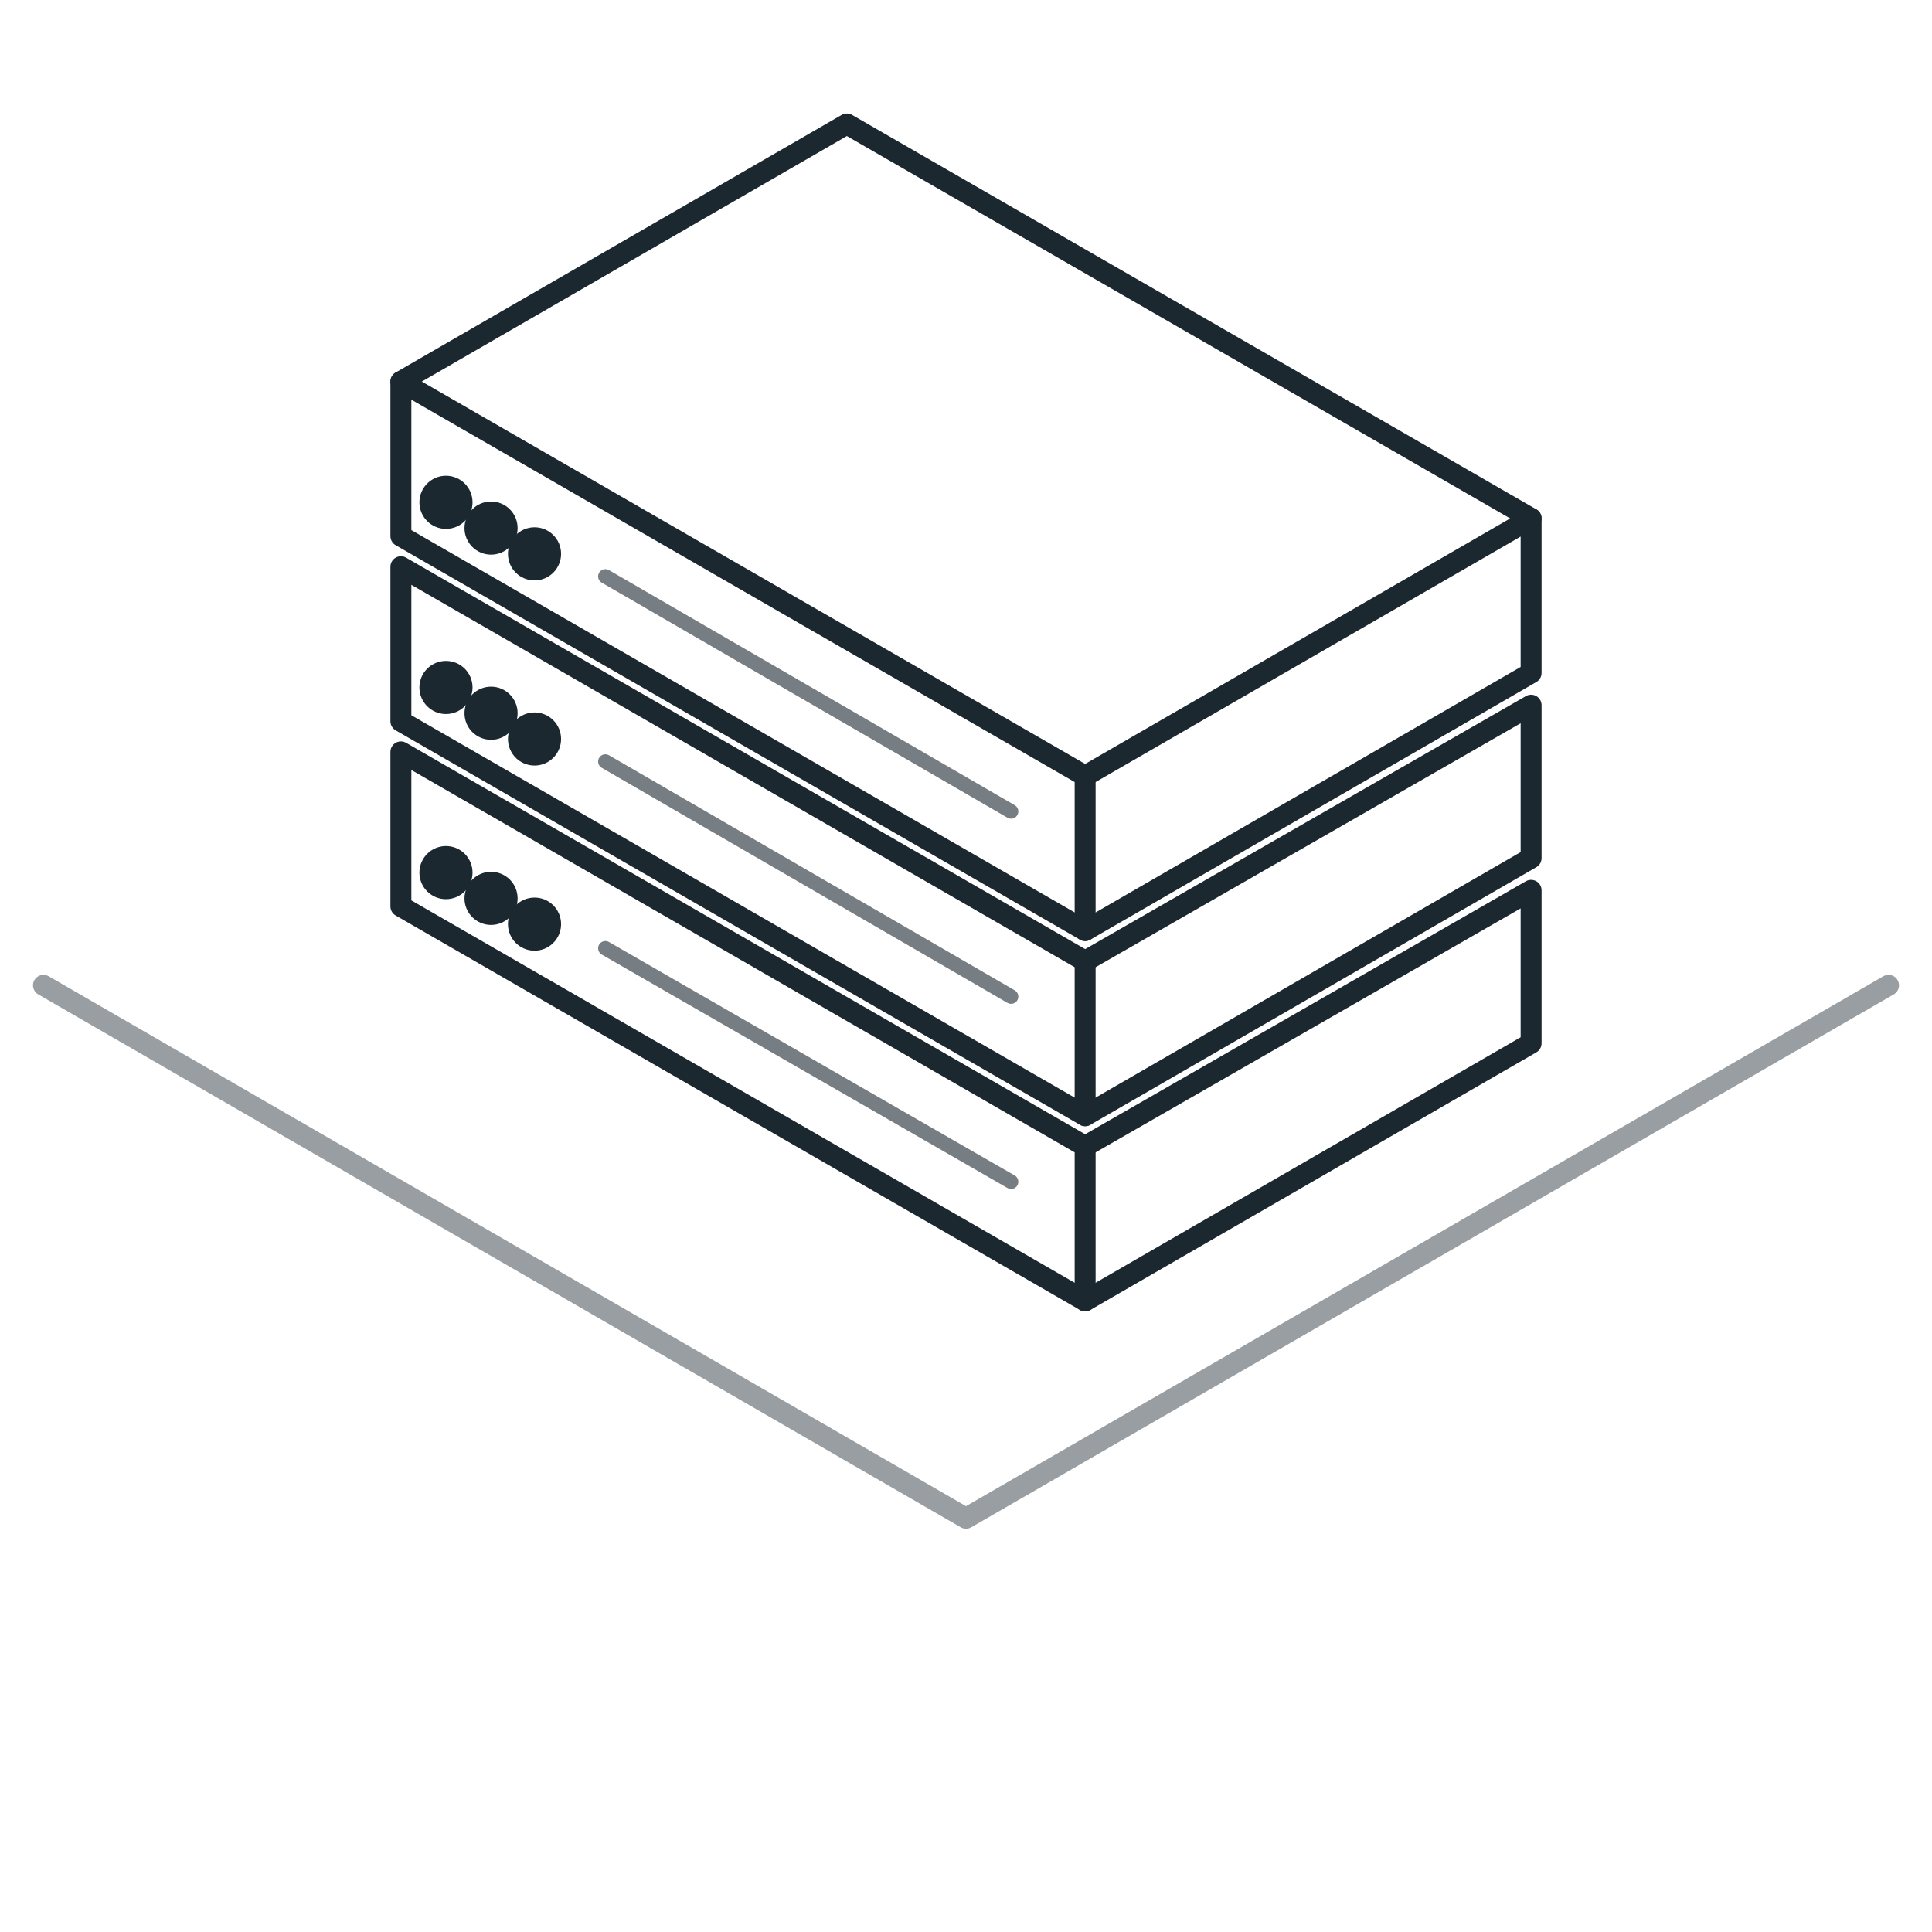
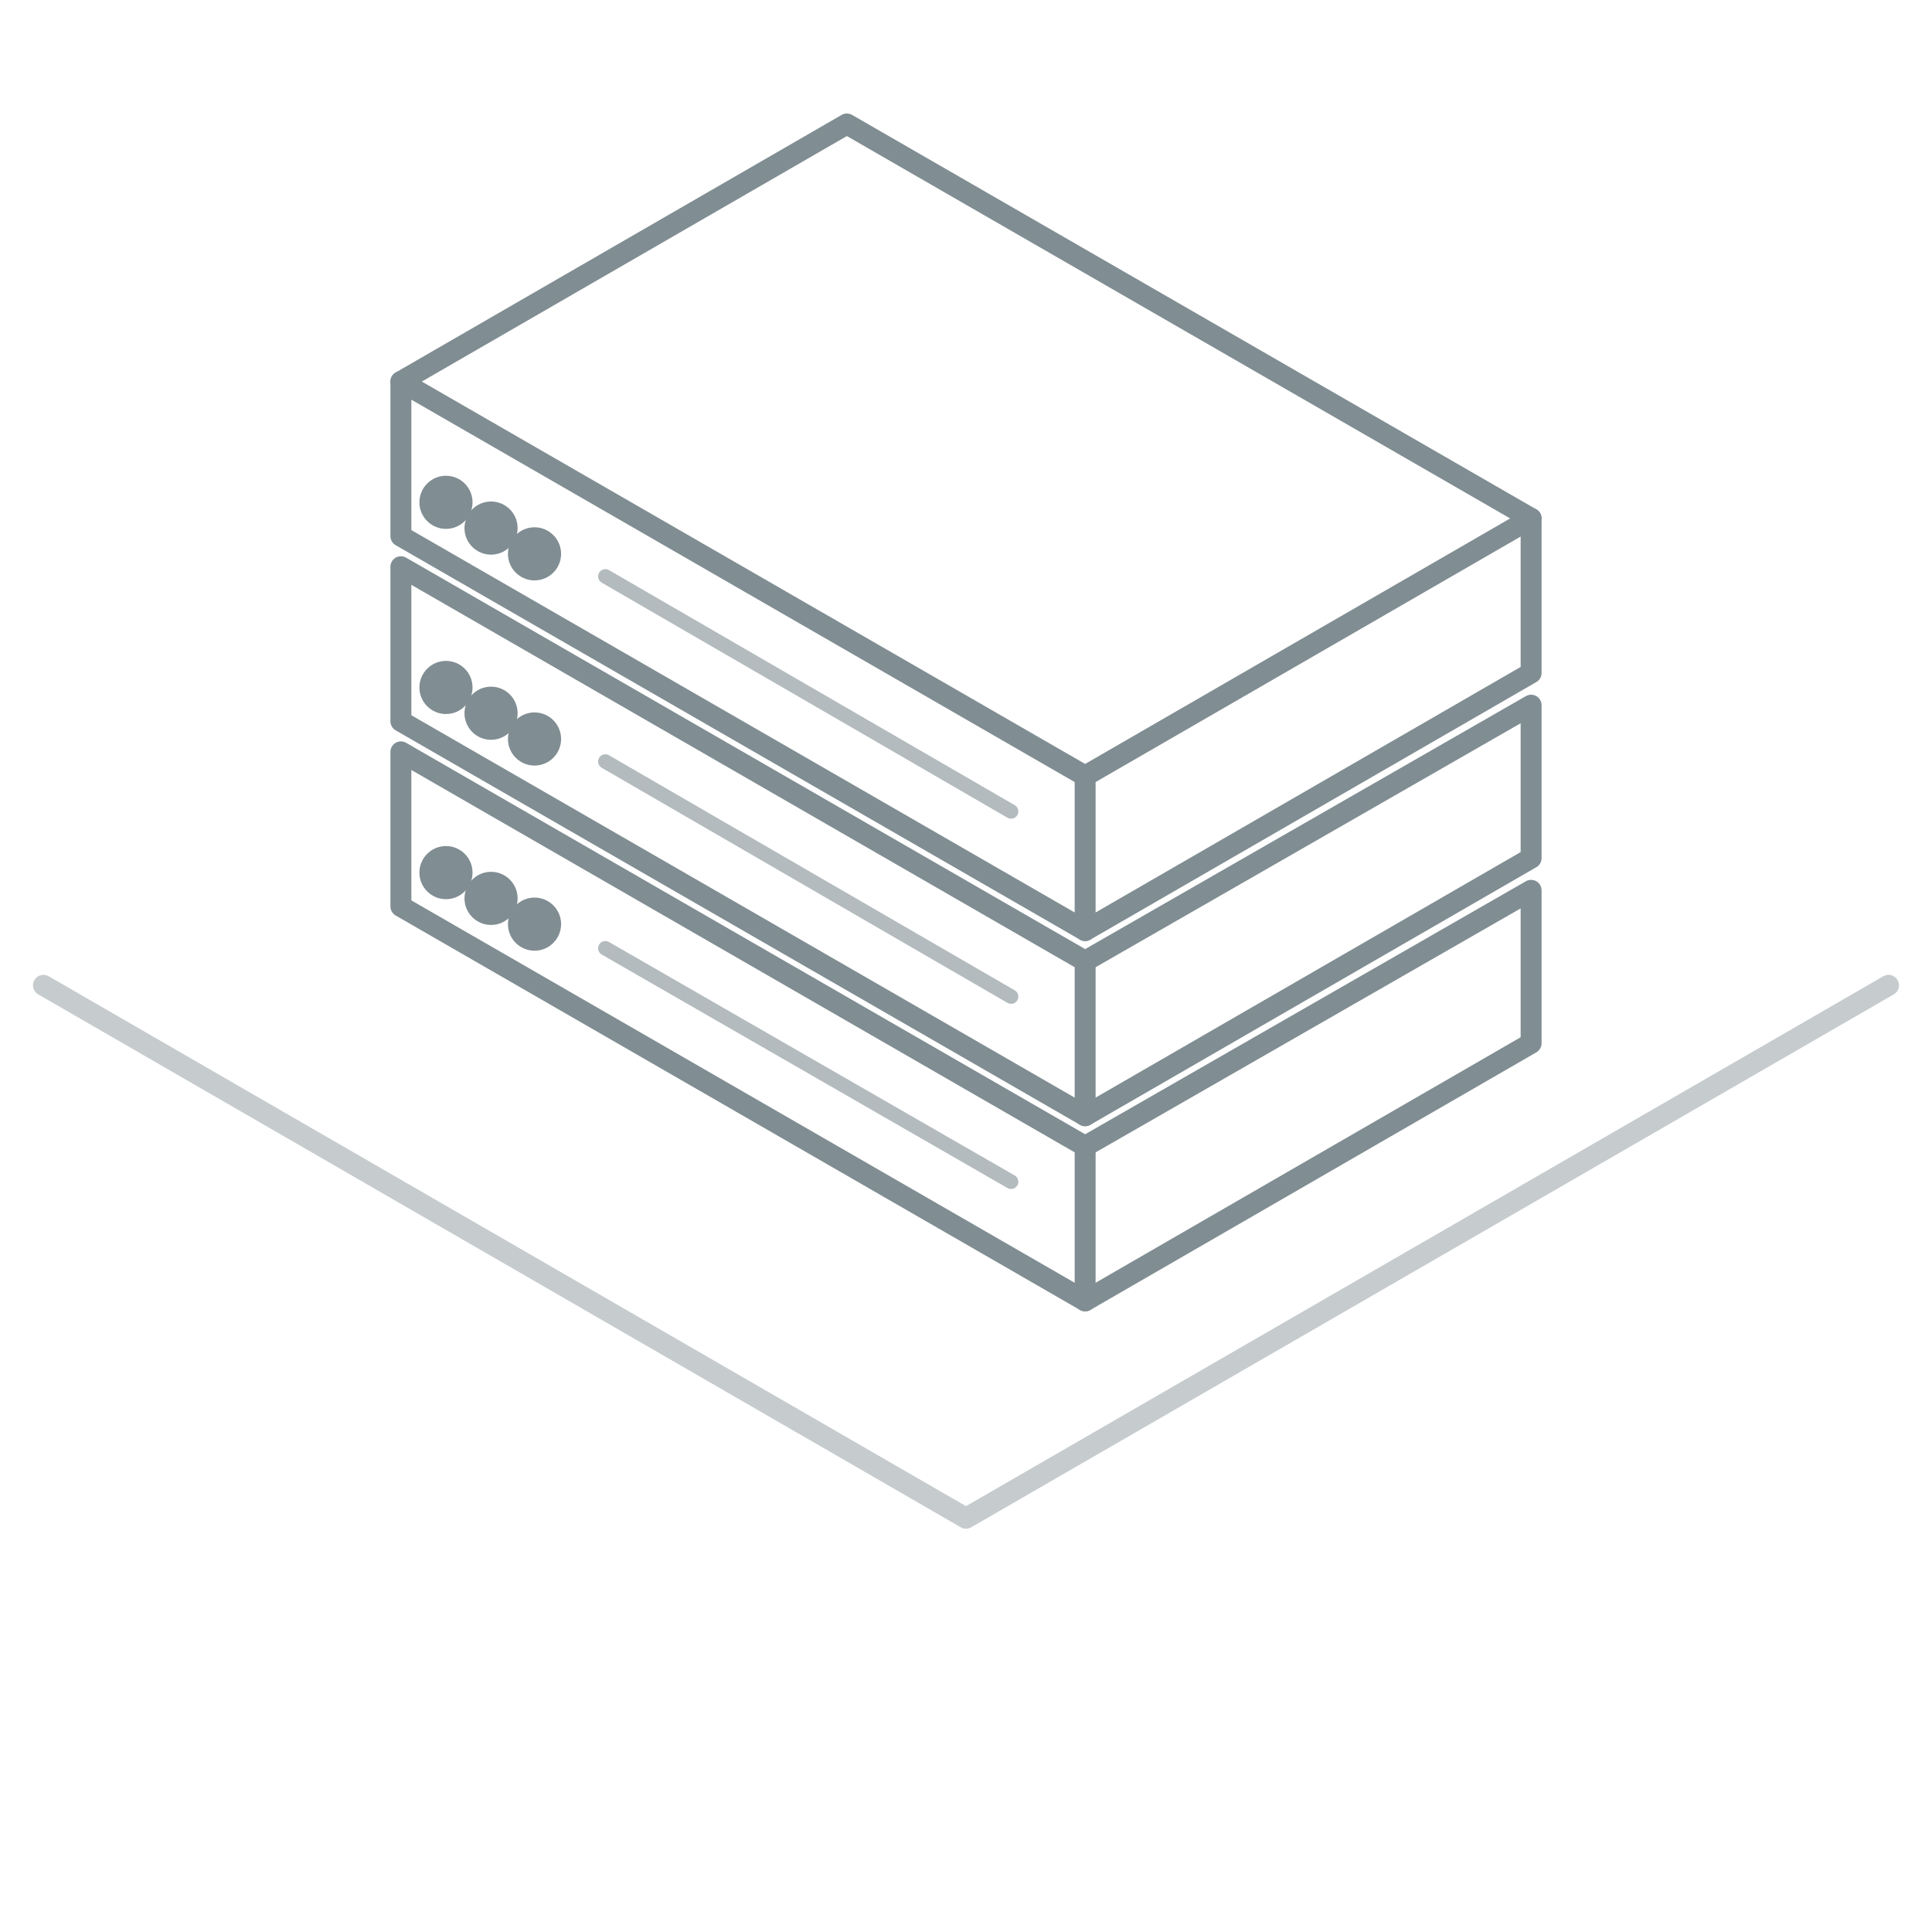
- <svg xmlns="http://www.w3.org/2000/svg" viewBox="0 0 120 120" fill="none" stroke="#1c2830" stroke-width="1.3" stroke-linecap="round" stroke-linejoin="round">
+ <svg xmlns="http://www.w3.org/2000/svg" viewBox="0 0 120 120" fill="none" stroke="#808d92" stroke-width="1.3" stroke-linecap="round" stroke-linejoin="round">
  <path d="M117.3 61.2 L60.0 94.3 L2.7 61.2" opacity="0.45" />
  <path d="M67.4 80.8 L24.9 56.3 L24.9 46.7 L67.4 71.2 Z" />
  <path d="M67.4 80.8 L95.1 64.8 L95.1 55.3 L67.4 71.2" />
-   <circle cx="27.7" cy="54.2" r="1.0" fill="#1c2830" />
-   <circle cx="30.5" cy="55.8" r="1.0" fill="#1c2830" />
-   <circle cx="33.2" cy="57.4" r="1.0" fill="#1c2830" />
+   <circle cx="27.7" cy="54.2" r="1.0" fill="#808d92" />
+   <circle cx="30.5" cy="55.8" r="1.0" fill="#808d92" />
+   <circle cx="33.2" cy="57.4" r="1.0" fill="#808d92" />
  <path d="M62.8 73.4 L37.6 58.9" stroke-width="0.9" opacity="0.6" />
  <path d="M67.4 69.3 L24.9 44.8 L24.9 35.2 L67.4 59.7 Z" />
  <path d="M67.4 69.3 L95.1 53.3 L95.1 43.8 L67.4 59.7" />
-   <circle cx="27.7" cy="42.7" r="1.0" fill="#1c2830" />
-   <circle cx="30.5" cy="44.3" r="1.0" fill="#1c2830" />
-   <circle cx="33.2" cy="45.9" r="1.0" fill="#1c2830" />
+   <circle cx="27.7" cy="42.7" r="1.0" fill="#808d92" />
+   <circle cx="30.5" cy="44.3" r="1.0" fill="#808d92" />
+   <circle cx="33.2" cy="45.9" r="1.0" fill="#808d92" />
  <path d="M62.8 61.9 L37.6 47.3" stroke-width="0.9" opacity="0.6" />
  <path d="M67.4 57.8 L24.9 33.3 L24.9 23.7 L67.4 48.2 Z" />
  <path d="M67.4 57.8 L95.1 41.8 L95.1 32.2 L67.4 48.2" />
  <path d="M24.9 23.7 L52.6 7.7 L95.1 32.2" />
-   <circle cx="27.7" cy="31.2" r="1.0" fill="#1c2830" />
-   <circle cx="30.5" cy="32.8" r="1.0" fill="#1c2830" />
-   <circle cx="33.2" cy="34.4" r="1.0" fill="#1c2830" />
+   <circle cx="27.7" cy="31.2" r="1.0" fill="#808d92" />
+   <circle cx="30.5" cy="32.8" r="1.0" fill="#808d92" />
+   <circle cx="33.2" cy="34.4" r="1.0" fill="#808d92" />
  <path d="M62.8 50.4 L37.6 35.8" stroke-width="0.9" opacity="0.6" />
</svg>
